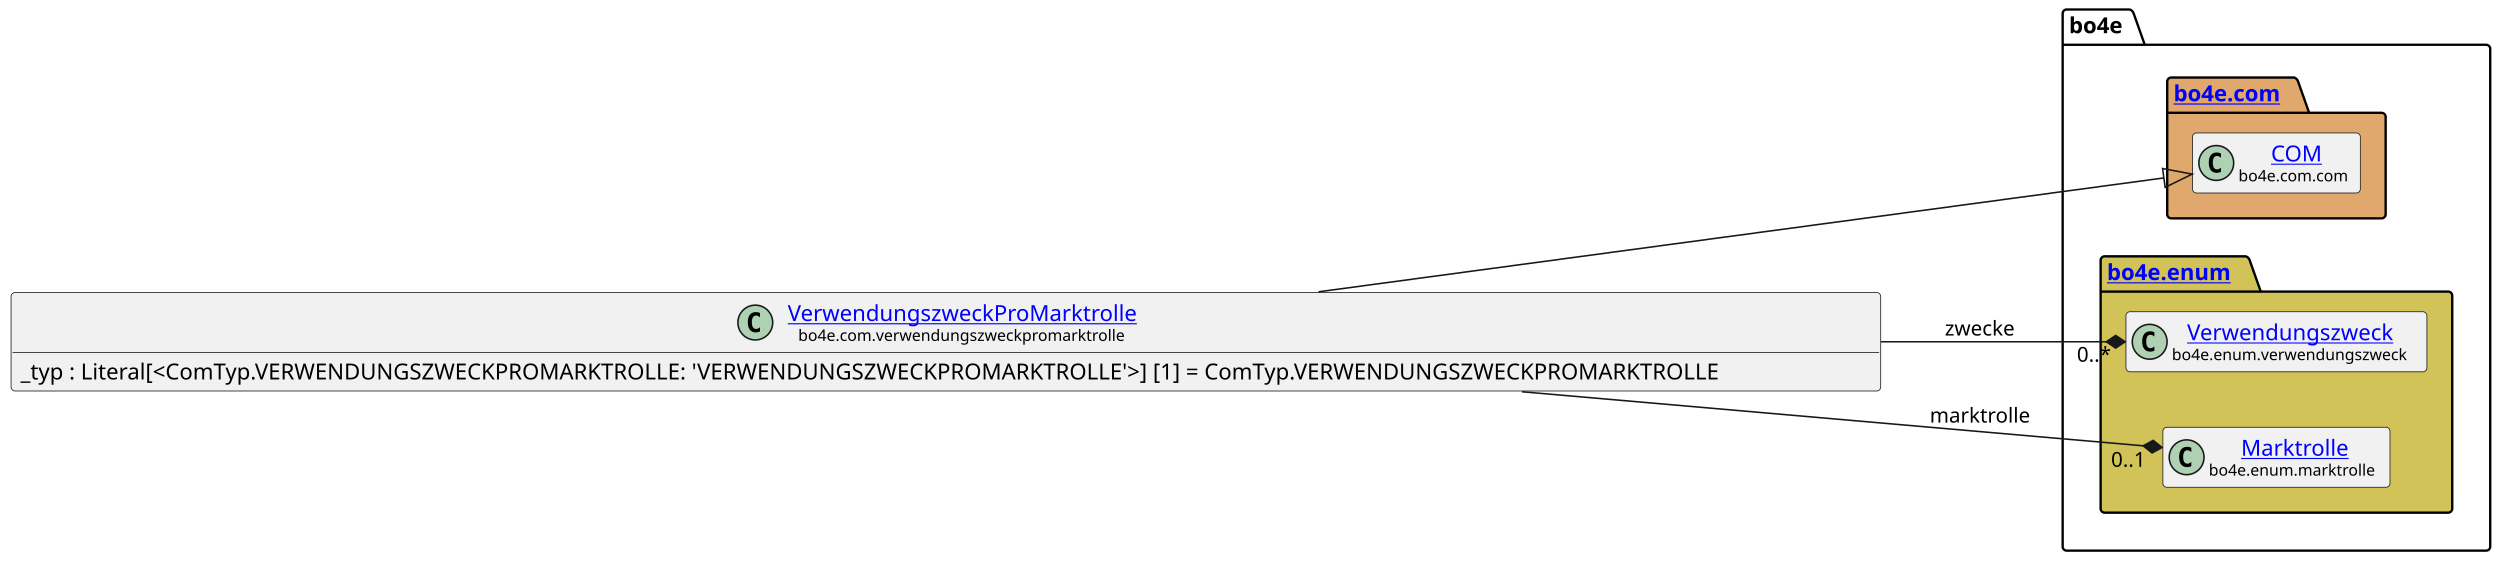
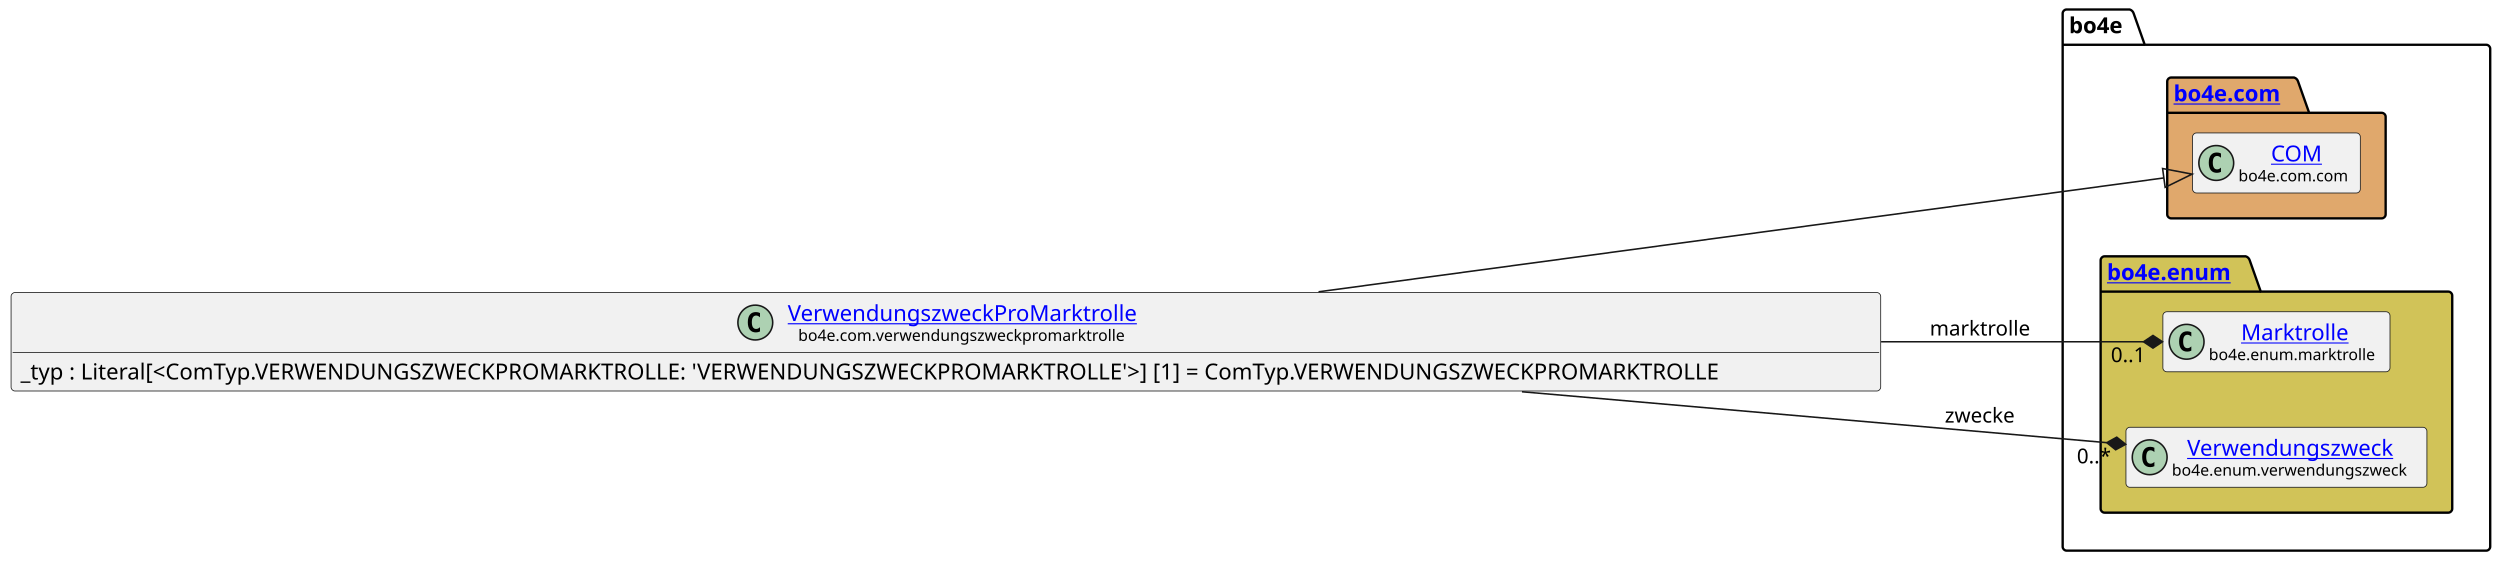
<svg xmlns="http://www.w3.org/2000/svg" xmlns:xlink="http://www.w3.org/1999/xlink" contentStyleType="text/css" data-diagram-type="CLASS" height="355px" preserveAspectRatio="none" style="width:1580px;height:355px;background:#FFFFFF;" version="1.1" viewBox="0 0 1580 355" width="1580px" zoomAndPan="magnify">
  <defs />
  <g>
    <g class="cluster" data-entity="bo4e" data-source-line="8" data-uid="ent0005" id="cluster_bo4e">
      <path d="M1306.1,6 L1345.976,6 A3.75,3.75 0 0 1 1348.476,8.5 L1355.476,28.297 L1571.31,28.297 A2.5,2.5 0 0 1 1573.81,30.797 L1573.81,345.5 A2.5,2.5 0 0 1 1571.31,348 L1306.1,348 A2.5,2.5 0 0 1 1303.6,345.5 L1303.6,8.5 A2.5,2.5 0 0 1 1306.1,6" fill="none" style="stroke:#000000;stroke-width:1.5;" />
      <line style="stroke:#000000;stroke-width:1.5;" x1="1303.6" x2="1355.476" y1="28.297" y2="28.297" />
      <text fill="#000000" font-family="sans-serif" font-size="14" font-weight="bold" lengthAdjust="spacing" textLength="38.876" x="1307.6" y="20.995">bo4e</text>
    </g>
    <g class="cluster" data-entity="com" data-source-line="7" data-uid="ent0003" id="cluster_com">
      <path d="M1372.18,49 L1449.879,49 A3.75,3.75 0 0 1 1452.379,51.5 L1459.379,71.297 L1505.23,71.297 A2.5,2.5 0 0 1 1507.73,73.797 L1507.73,135.5 A2.5,2.5 0 0 1 1505.23,138 L1372.18,138 A2.5,2.5 0 0 1 1369.68,135.5 L1369.68,51.5 A2.5,2.5 0 0 1 1372.18,49" fill="#E0A86C" style="stroke:#000000;stroke-width:1.5;" />
      <line style="stroke:#000000;stroke-width:1.5;" x1="1369.68" x2="1459.379" y1="71.297" y2="71.297" />
      <a href="file:////home/runner/work/BO4E-python/BO4E-python/docs/../.tox/docs/tmp/html/api/bo4e.com.html" target="_top" title="file:////home/runner/work/BO4E-python/BO4E-python/docs/../.tox/docs/tmp/html/api/bo4e.com.html" xlink:actuate="onRequest" xlink:href="file:////home/runner/work/BO4E-python/BO4E-python/docs/../.tox/docs/tmp/html/api/bo4e.com.html" xlink:show="new" xlink:title="file:////home/runner/work/BO4E-python/BO4E-python/docs/../.tox/docs/tmp/html/api/bo4e.com.html" xlink:type="simple">
        <text fill="#0000FF" font-family="sans-serif" font-size="14" font-weight="bold" lengthAdjust="spacing" text-decoration="underline" textLength="76.699" x="1373.68" y="63.995">bo4e.com</text>
      </a>
    </g>
    <g class="cluster" data-entity="enum" data-source-line="10" data-uid="ent0006" id="cluster_enum">
      <path d="M1330.1,162 L1419.311,162 A3.75,3.75 0 0 1 1421.811,164.5 L1428.811,184.297 L1547.31,184.297 A2.5,2.5 0 0 1 1549.81,186.797 L1549.81,321.5 A2.5,2.5 0 0 1 1547.31,324 L1330.1,324 A2.5,2.5 0 0 1 1327.6,321.5 L1327.6,164.5 A2.5,2.5 0 0 1 1330.1,162" fill="#D1C358" style="stroke:#000000;stroke-width:1.5;" />
      <line style="stroke:#000000;stroke-width:1.5;" x1="1327.6" x2="1428.811" y1="184.297" y2="184.297" />
      <a href="file:////home/runner/work/BO4E-python/BO4E-python/docs/../.tox/docs/tmp/html/api/bo4e.enum.html" target="_top" title="file:////home/runner/work/BO4E-python/BO4E-python/docs/../.tox/docs/tmp/html/api/bo4e.enum.html" xlink:actuate="onRequest" xlink:href="file:////home/runner/work/BO4E-python/BO4E-python/docs/../.tox/docs/tmp/html/api/bo4e.enum.html" xlink:show="new" xlink:title="file:////home/runner/work/BO4E-python/BO4E-python/docs/../.tox/docs/tmp/html/api/bo4e.enum.html" xlink:type="simple">
        <text fill="#0000FF" font-family="sans-serif" font-size="14" font-weight="bold" lengthAdjust="spacing" text-decoration="underline" textLength="88.211" x="1331.6" y="176.995">bo4e.enum</text>
      </a>
    </g>
    <g class="entity" data-entity="COM" data-source-line="8" data-uid="ent0004" id="entity_COM">
      <rect fill="#F1F1F1" height="37.938" rx="2.5" ry="2.5" style="stroke:#181818;stroke-width:0.5;" width="106.053" x="1385.68" y="84.03" />
      <ellipse cx="1400.68" cy="102.999" fill="#ADD1B2" rx="11" ry="11" style="stroke:#181818;stroke-width:1;" />
      <path d="M1403.649,108.639 Q1403.071,108.936 1402.43,109.077 Q1401.789,109.233 1401.086,109.233 Q1398.586,109.233 1397.258,107.593 Q1395.946,105.936 1395.946,102.811 Q1395.946,99.686 1397.258,98.03 Q1398.586,96.374 1401.086,96.374 Q1401.789,96.374 1402.43,96.53 Q1403.086,96.686 1403.649,96.983 L1403.649,99.702 Q1403.024,99.124 1402.43,98.858 Q1401.836,98.577 1401.211,98.577 Q1399.868,98.577 1399.18,99.655 Q1398.493,100.718 1398.493,102.811 Q1398.493,104.905 1399.18,105.983 Q1399.868,107.046 1401.211,107.046 Q1401.836,107.046 1402.43,106.78 Q1403.024,106.499 1403.649,105.921 L1403.649,108.639 Z " fill="#000000" />
      <a href="file:////home/runner/work/BO4E-python/BO4E-python/docs/../.tox/docs/tmp/html/api/bo4e.com.html#bo4e.com.com.COM" target="_top" title="file:////home/runner/work/BO4E-python/BO4E-python/docs/../.tox/docs/tmp/html/api/bo4e.com.html#bo4e.com.com.COM" xlink:actuate="onRequest" xlink:href="file:////home/runner/work/BO4E-python/BO4E-python/docs/../.tox/docs/tmp/html/api/bo4e.com.html#bo4e.com.com.COM" xlink:show="new" xlink:title="file:////home/runner/work/BO4E-python/BO4E-python/docs/../.tox/docs/tmp/html/api/bo4e.com.html#bo4e.com.com.COM" xlink:type="simple">
        <text fill="#0000FF" font-family="sans-serif" font-size="14" lengthAdjust="spacing" text-decoration="underline" textLength="32.874" x="1435.269" y="102.025">COM</text>
      </a>
      <text fill="#000000" font-family="sans-serif" font-size="10" lengthAdjust="spacing" textLength="74.053" x="1414.68" y="114.609">bo4e.com.com</text>
    </g>
-     <g class="entity" data-entity="Verwendungszweck" data-source-line="11" data-uid="ent0007" id="entity_Verwendungszweck">
-       <rect fill="#F1F1F1" height="37.938" rx="2.5" ry="2.5" style="stroke:#181818;stroke-width:0.5;" width="190.208" x="1343.6" y="197.03" />
-       <ellipse cx="1358.6" cy="215.999" fill="#ADD1B2" rx="11" ry="11" style="stroke:#181818;stroke-width:1;" />
-       <path d="M1361.569,221.639 Q1360.991,221.936 1360.35,222.077 Q1359.709,222.233 1359.006,222.233 Q1356.506,222.233 1355.178,220.593 Q1353.866,218.936 1353.866,215.811 Q1353.866,212.686 1355.178,211.03 Q1356.506,209.374 1359.006,209.374 Q1359.709,209.374 1360.35,209.53 Q1361.006,209.686 1361.569,209.983 L1361.569,212.702 Q1360.944,212.124 1360.35,211.858 Q1359.756,211.577 1359.131,211.577 Q1357.787,211.577 1357.1,212.655 Q1356.412,213.718 1356.412,215.811 Q1356.412,217.905 1357.1,218.983 Q1357.787,220.046 1359.131,220.046 Q1359.756,220.046 1360.35,219.78 Q1360.944,219.499 1361.569,218.921 L1361.569,221.639 Z " fill="#000000" />
+     <g class="entity" data-entity="Marktrolle" data-source-line="11" data-uid="ent0007" id="entity_Marktrolle">
+       <rect fill="#F1F1F1" height="37.938" rx="2.5" ry="2.5" style="stroke:#181818;stroke-width:0.5;" width="143.538" x="1366.94" y="197.03" />
+       <ellipse cx="1381.94" cy="215.999" fill="#ADD1B2" rx="11" ry="11" style="stroke:#181818;stroke-width:1;" />
+       <path d="M1384.909,221.639 Q1384.331,221.936 1383.69,222.077 Q1383.049,222.233 1382.346,222.233 Q1379.846,222.233 1378.518,220.593 Q1377.206,218.936 1377.206,215.811 Q1377.206,212.686 1378.518,211.03 Q1379.846,209.374 1382.346,209.374 Q1383.049,209.374 1383.69,209.53 Q1384.346,209.686 1384.909,209.983 L1384.909,212.702 Q1384.284,212.124 1383.69,211.858 Q1383.096,211.577 1382.471,211.577 Q1381.128,211.577 1380.44,212.655 Q1379.753,213.718 1379.753,215.811 Q1379.753,217.905 1380.44,218.983 Q1381.128,220.046 1382.471,220.046 Q1383.096,220.046 1383.69,219.78 Q1384.284,219.499 1384.909,218.921 L1384.909,221.639 Z " fill="#000000" />
+       <a href="file:////home/runner/work/BO4E-python/BO4E-python/docs/../.tox/docs/tmp/html/api/bo4e.enum.html#bo4e.enum.marktrolle.Marktrolle" target="_top" title="file:////home/runner/work/BO4E-python/BO4E-python/docs/../.tox/docs/tmp/html/api/bo4e.enum.html#bo4e.enum.marktrolle.Marktrolle" xlink:actuate="onRequest" xlink:href="file:////home/runner/work/BO4E-python/BO4E-python/docs/../.tox/docs/tmp/html/api/bo4e.enum.html#bo4e.enum.marktrolle.Marktrolle" xlink:show="new" xlink:title="file:////home/runner/work/BO4E-python/BO4E-python/docs/../.tox/docs/tmp/html/api/bo4e.enum.html#bo4e.enum.marktrolle.Marktrolle" xlink:type="simple">
+         <text fill="#0000FF" font-family="sans-serif" font-size="14" lengthAdjust="spacing" text-decoration="underline" textLength="70.725" x="1416.347" y="215.025">Marktrolle</text>
+       </a>
+       <text fill="#000000" font-family="sans-serif" font-size="10" lengthAdjust="spacing" textLength="111.538" x="1395.94" y="227.609">bo4e.enum.marktrolle</text>
+     </g>
+     <g class="entity" data-entity="Verwendungszweck" data-source-line="12" data-uid="ent0008" id="entity_Verwendungszweck">
+       <rect fill="#F1F1F1" height="37.938" rx="2.5" ry="2.5" style="stroke:#181818;stroke-width:0.5;" width="190.208" x="1343.6" y="270.03" />
+       <ellipse cx="1358.6" cy="288.999" fill="#ADD1B2" rx="11" ry="11" style="stroke:#181818;stroke-width:1;" />
+       <path d="M1361.569,294.639 Q1360.991,294.936 1360.35,295.077 Q1359.709,295.233 1359.006,295.233 Q1356.506,295.233 1355.178,293.592 Q1353.866,291.936 1353.866,288.811 Q1353.866,285.686 1355.178,284.03 Q1356.506,282.374 1359.006,282.374 Q1359.709,282.374 1360.35,282.53 Q1361.006,282.686 1361.569,282.983 L1361.569,285.702 Q1360.944,285.124 1360.35,284.858 Q1359.756,284.577 1359.131,284.577 Q1357.787,284.577 1357.1,285.655 Q1356.412,286.717 1356.412,288.811 Q1356.412,290.905 1357.1,291.983 Q1357.787,293.046 1359.131,293.046 Q1359.756,293.046 1360.35,292.78 Q1360.944,292.499 1361.569,291.921 L1361.569,294.639 Z " fill="#000000" />
      <a href="file:////home/runner/work/BO4E-python/BO4E-python/docs/../.tox/docs/tmp/html/api/bo4e.enum.html#bo4e.enum.verwendungszweck.Verwendungszweck" target="_top" title="file:////home/runner/work/BO4E-python/BO4E-python/docs/../.tox/docs/tmp/html/api/bo4e.enum.html#bo4e.enum.verwendungszweck.Verwendungszweck" xlink:actuate="onRequest" xlink:href="file:////home/runner/work/BO4E-python/BO4E-python/docs/../.tox/docs/tmp/html/api/bo4e.enum.html#bo4e.enum.verwendungszweck.Verwendungszweck" xlink:show="new" xlink:title="file:////home/runner/work/BO4E-python/BO4E-python/docs/../.tox/docs/tmp/html/api/bo4e.enum.html#bo4e.enum.verwendungszweck.Verwendungszweck" xlink:type="simple">
-         <text fill="#0000FF" font-family="sans-serif" font-size="14" lengthAdjust="spacing" text-decoration="underline" textLength="138.913" x="1382.247" y="215.025">Verwendungszweck</text>
+         <text fill="#0000FF" font-family="sans-serif" font-size="14" lengthAdjust="spacing" text-decoration="underline" textLength="138.913" x="1382.247" y="288.025">Verwendungszweck</text>
      </a>
-       <text fill="#000000" font-family="sans-serif" font-size="10" lengthAdjust="spacing" textLength="158.208" x="1372.6" y="227.609">bo4e.enum.verwendungszweck</text>
-     </g>
-     <g class="entity" data-entity="Marktrolle" data-source-line="12" data-uid="ent0008" id="entity_Marktrolle">
-       <rect fill="#F1F1F1" height="37.938" rx="2.5" ry="2.5" style="stroke:#181818;stroke-width:0.5;" width="143.538" x="1366.94" y="270.03" />
-       <ellipse cx="1381.94" cy="288.999" fill="#ADD1B2" rx="11" ry="11" style="stroke:#181818;stroke-width:1;" />
-       <path d="M1384.909,294.639 Q1384.331,294.936 1383.69,295.077 Q1383.049,295.233 1382.346,295.233 Q1379.846,295.233 1378.518,293.592 Q1377.206,291.936 1377.206,288.811 Q1377.206,285.686 1378.518,284.03 Q1379.846,282.374 1382.346,282.374 Q1383.049,282.374 1383.69,282.53 Q1384.346,282.686 1384.909,282.983 L1384.909,285.702 Q1384.284,285.124 1383.69,284.858 Q1383.096,284.577 1382.471,284.577 Q1381.128,284.577 1380.44,285.655 Q1379.753,286.717 1379.753,288.811 Q1379.753,290.905 1380.44,291.983 Q1381.128,293.046 1382.471,293.046 Q1383.096,293.046 1383.69,292.78 Q1384.284,292.499 1384.909,291.921 L1384.909,294.639 Z " fill="#000000" />
-       <a href="file:////home/runner/work/BO4E-python/BO4E-python/docs/../.tox/docs/tmp/html/api/bo4e.enum.html#bo4e.enum.marktrolle.Marktrolle" target="_top" title="file:////home/runner/work/BO4E-python/BO4E-python/docs/../.tox/docs/tmp/html/api/bo4e.enum.html#bo4e.enum.marktrolle.Marktrolle" xlink:actuate="onRequest" xlink:href="file:////home/runner/work/BO4E-python/BO4E-python/docs/../.tox/docs/tmp/html/api/bo4e.enum.html#bo4e.enum.marktrolle.Marktrolle" xlink:show="new" xlink:title="file:////home/runner/work/BO4E-python/BO4E-python/docs/../.tox/docs/tmp/html/api/bo4e.enum.html#bo4e.enum.marktrolle.Marktrolle" xlink:type="simple">
-         <text fill="#0000FF" font-family="sans-serif" font-size="14" lengthAdjust="spacing" text-decoration="underline" textLength="70.725" x="1416.347" y="288.025">Marktrolle</text>
-       </a>
-       <text fill="#000000" font-family="sans-serif" font-size="10" lengthAdjust="spacing" textLength="111.538" x="1395.94" y="300.609">bo4e.enum.marktrolle</text>
+       <text fill="#000000" font-family="sans-serif" font-size="10" lengthAdjust="spacing" textLength="158.208" x="1372.6" y="300.609">bo4e.enum.verwendungszweck</text>
    </g>
    <g class="entity" data-entity="VerwendungszweckProMarktrolle" data-source-line="3" data-uid="ent0002" id="entity_VerwendungszweckProMarktrolle">
      <rect fill="#F1F1F1" height="62.234" rx="2.5" ry="2.5" style="stroke:#181818;stroke-width:0.5;" width="1181.602" x="7" y="184.88" />
      <ellipse cx="477.35" cy="203.849" fill="#ADD1B2" rx="11" ry="11" style="stroke:#181818;stroke-width:1;" />
      <path d="M480.319,209.489 Q479.741,209.786 479.1,209.927 Q478.459,210.083 477.756,210.083 Q475.256,210.083 473.928,208.442 Q472.616,206.786 472.616,203.661 Q472.616,200.536 473.928,198.88 Q475.256,197.224 477.756,197.224 Q478.459,197.224 479.1,197.38 Q479.756,197.536 480.319,197.833 L480.319,200.552 Q479.694,199.974 479.1,199.708 Q478.506,199.427 477.881,199.427 Q476.538,199.427 475.85,200.505 Q475.163,201.567 475.163,203.661 Q475.163,205.755 475.85,206.833 Q476.538,207.896 477.881,207.896 Q478.506,207.896 479.1,207.63 Q479.694,207.349 480.319,206.771 L480.319,209.489 Z " fill="#000000" />
      <a href="file:////home/runner/work/BO4E-python/BO4E-python/docs/../.tox/docs/tmp/html/api/bo4e.com.html#bo4e.com.verwendungszweckpromarktrolle.VerwendungszweckProMarktrolle" target="_top" title="file:////home/runner/work/BO4E-python/BO4E-python/docs/../.tox/docs/tmp/html/api/bo4e.com.html#bo4e.com.verwendungszweckpromarktrolle.VerwendungszweckProMarktrolle" xlink:actuate="onRequest" xlink:href="file:////home/runner/work/BO4E-python/BO4E-python/docs/../.tox/docs/tmp/html/api/bo4e.com.html#bo4e.com.verwendungszweckpromarktrolle.VerwendungszweckProMarktrolle" xlink:show="new" xlink:title="file:////home/runner/work/BO4E-python/BO4E-python/docs/../.tox/docs/tmp/html/api/bo4e.com.html#bo4e.com.verwendungszweckpromarktrolle.VerwendungszweckProMarktrolle" xlink:type="simple">
        <text fill="#0000FF" font-family="sans-serif" font-size="14" lengthAdjust="spacing" text-decoration="underline" textLength="232.401" x="497.85" y="202.875">VerwendungszweckProMarktrolle</text>
      </a>
      <text fill="#000000" font-family="sans-serif" font-size="10" lengthAdjust="spacing" textLength="219.204" x="504.449" y="215.459">bo4e.com.verwendungszweckpromarktrolle</text>
      <line style="stroke:#181818;stroke-width:0.5;" x1="8" x2="1187.602" y1="222.817" y2="222.817" />
      <text fill="#000000" font-family="sans-serif" font-size="14" lengthAdjust="spacing" textLength="1169.602" x="13" y="239.813">_typ : Literal[&lt;ComTyp.VERWENDUNGSZWECKPROMARKTROLLE: 'VERWENDUNGSZWECKPROMARKTROLLE'&gt;] [1] = ComTyp.VERWENDUNGSZWECKPROMARKTROLLE</text>
    </g>
    <g class="link" data-entity-1="VerwendungszweckProMarktrolle" data-entity-2="COM" data-source-line="15" data-uid="lnk9" id="link_VerwendungszweckProMarktrolle_COM">
      <path codeLine="15" d="M833.32,184.41 C1023.58,158.78 1259.481,127.001 1367.561,112.451" fill="none" id="VerwendungszweckProMarktrolle-to-COM" style="stroke:#181818;stroke-width:1;" />
      <polygon fill="none" points="1385.4,110.05,1366.76,106.505,1368.361,118.398,1385.4,110.05" style="stroke:#181818;stroke-width:1;" />
    </g>
    <g class="link" data-entity-1="VerwendungszweckProMarktrolle" data-entity-2="Marktrolle" data-source-line="16" data-uid="lnk10" id="link_VerwendungszweckProMarktrolle_Marktrolle">
-       <path codeLine="16" d="M961.88,247.59 C1113.99,260.83 1264.215,273.899 1354.485,281.759" fill="none" id="VerwendungszweckProMarktrolle-to-Marktrolle" style="stroke:#181818;stroke-width:1;" />
-       <polygon fill="#181818" points="1366.44,282.8,1360.81,278.295,1354.485,281.759,1360.116,286.264,1366.44,282.8" style="stroke:#181818;stroke-width:1;" />
-       <text fill="#000000" font-family="sans-serif" font-size="13" lengthAdjust="spacing" textLength="67.12" x="1219.6" y="267.067">marktrolle</text>
-       <text fill="#000000" font-family="sans-serif" font-size="13" lengthAdjust="spacing" textLength="24.807" x="1334.185" y="295.002">0..1</text>
+       <path codeLine="16" d="M1188.84,216 C1259.21,216 1309.85,216 1354.68,216" fill="none" id="VerwendungszweckProMarktrolle-to-Marktrolle" style="stroke:#181818;stroke-width:1;" />
+       <polygon fill="#181818" points="1366.68,216,1360.68,212,1354.68,216,1360.68,220,1366.68,216" style="stroke:#181818;stroke-width:1;" />
+       <text fill="#000000" font-family="sans-serif" font-size="13" lengthAdjust="spacing" textLength="67.12" x="1219.6" y="212.067">marktrolle</text>
+       <text fill="#000000" font-family="sans-serif" font-size="13" lengthAdjust="spacing" textLength="24.807" x="1334.056" y="228.847">0..1</text>
    </g>
    <g class="link" data-entity-1="VerwendungszweckProMarktrolle" data-entity-2="Verwendungszweck" data-source-line="17" data-uid="lnk11" id="link_VerwendungszweckProMarktrolle_Verwendungszweck">
-       <path codeLine="17" d="M1188.84,216 C1247.62,216 1289,216 1331.12,216" fill="none" id="VerwendungszweckProMarktrolle-to-Verwendungszweck" style="stroke:#181818;stroke-width:1;" />
-       <polygon fill="#181818" points="1343.12,216,1337.12,212,1331.12,216,1337.12,220,1343.12,216" style="stroke:#181818;stroke-width:1;" />
-       <text fill="#000000" font-family="sans-serif" font-size="13" lengthAdjust="spacing" textLength="48.128" x="1229.1" y="212.067">zwecke</text>
-       <text fill="#000000" font-family="sans-serif" font-size="13" lengthAdjust="spacing" textLength="23.036" x="1312.592" y="228.599">0..*</text>
+       <path codeLine="17" d="M961.88,247.59 C1101.81,259.77 1238.305,271.649 1331.465,279.759" fill="none" id="VerwendungszweckProMarktrolle-to-Verwendungszweck" style="stroke:#181818;stroke-width:1;" />
+       <polygon fill="#181818" points="1343.42,280.8,1337.79,276.295,1331.465,279.759,1337.096,284.265,1343.42,280.8" style="stroke:#181818;stroke-width:1;" />
+       <text fill="#000000" font-family="sans-serif" font-size="13" lengthAdjust="spacing" textLength="48.128" x="1229.1" y="267.067">zwecke</text>
+       <text fill="#000000" font-family="sans-serif" font-size="13" lengthAdjust="spacing" textLength="23.036" x="1312.579" y="292.82">0..*</text>
    </g>
  </g>
</svg>
